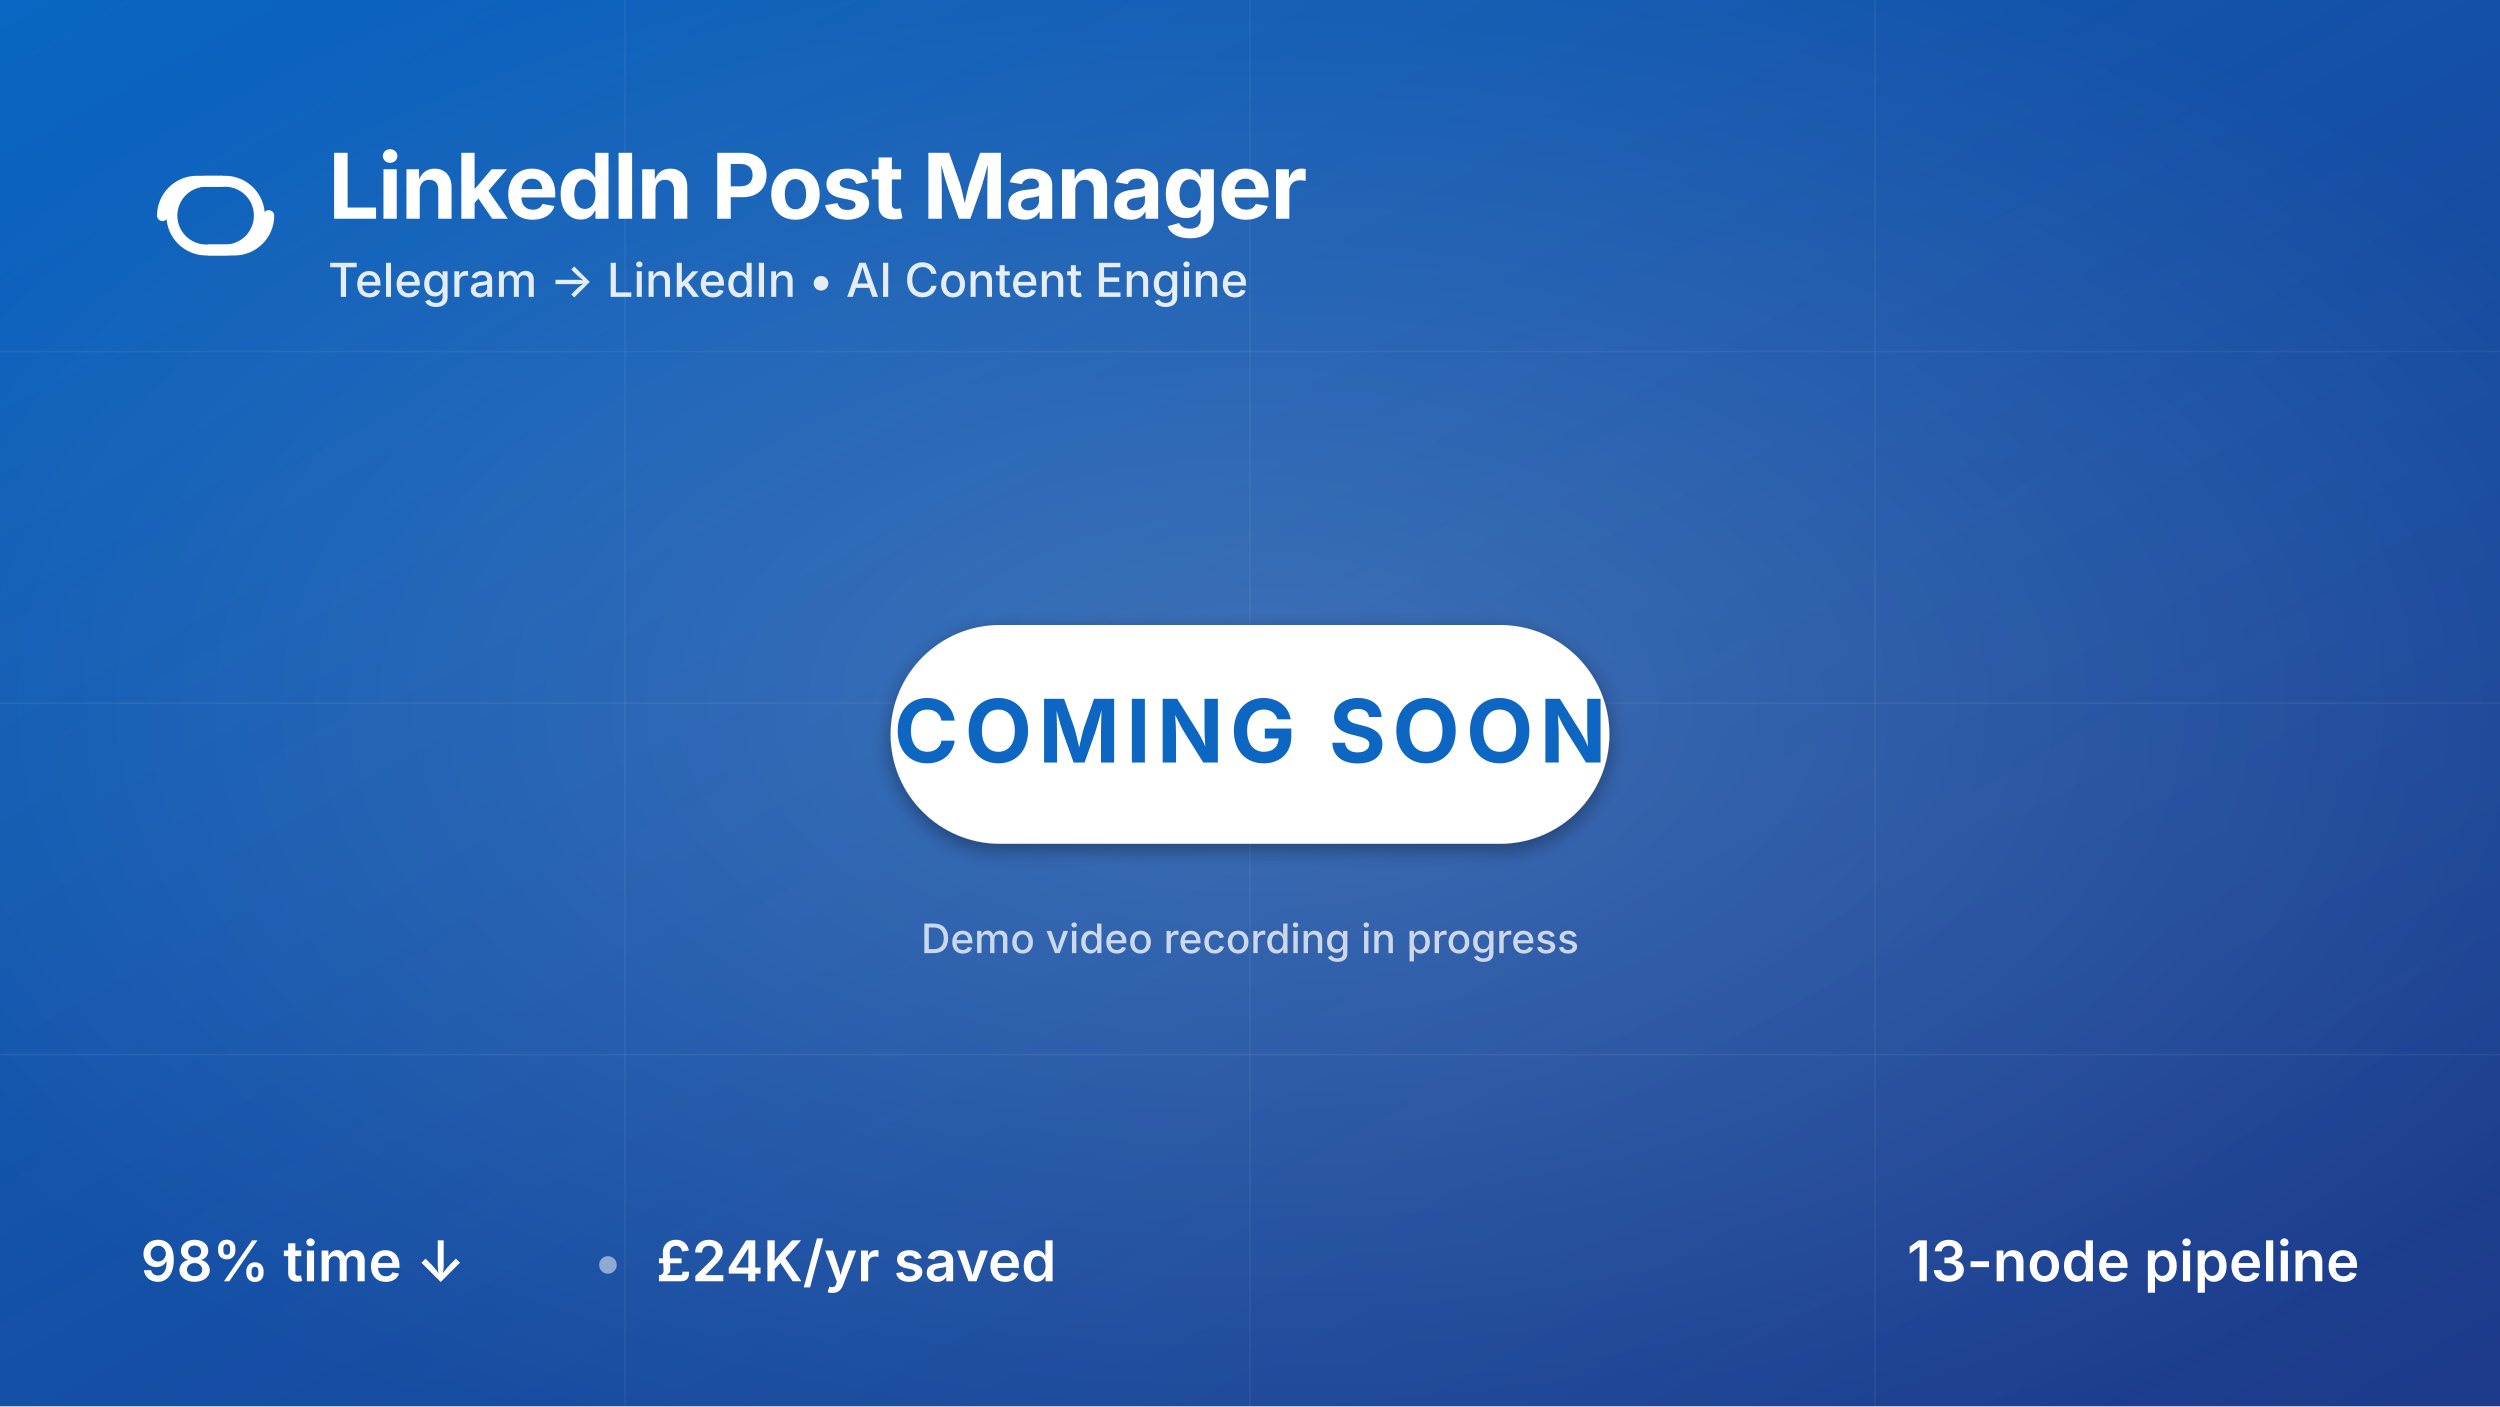
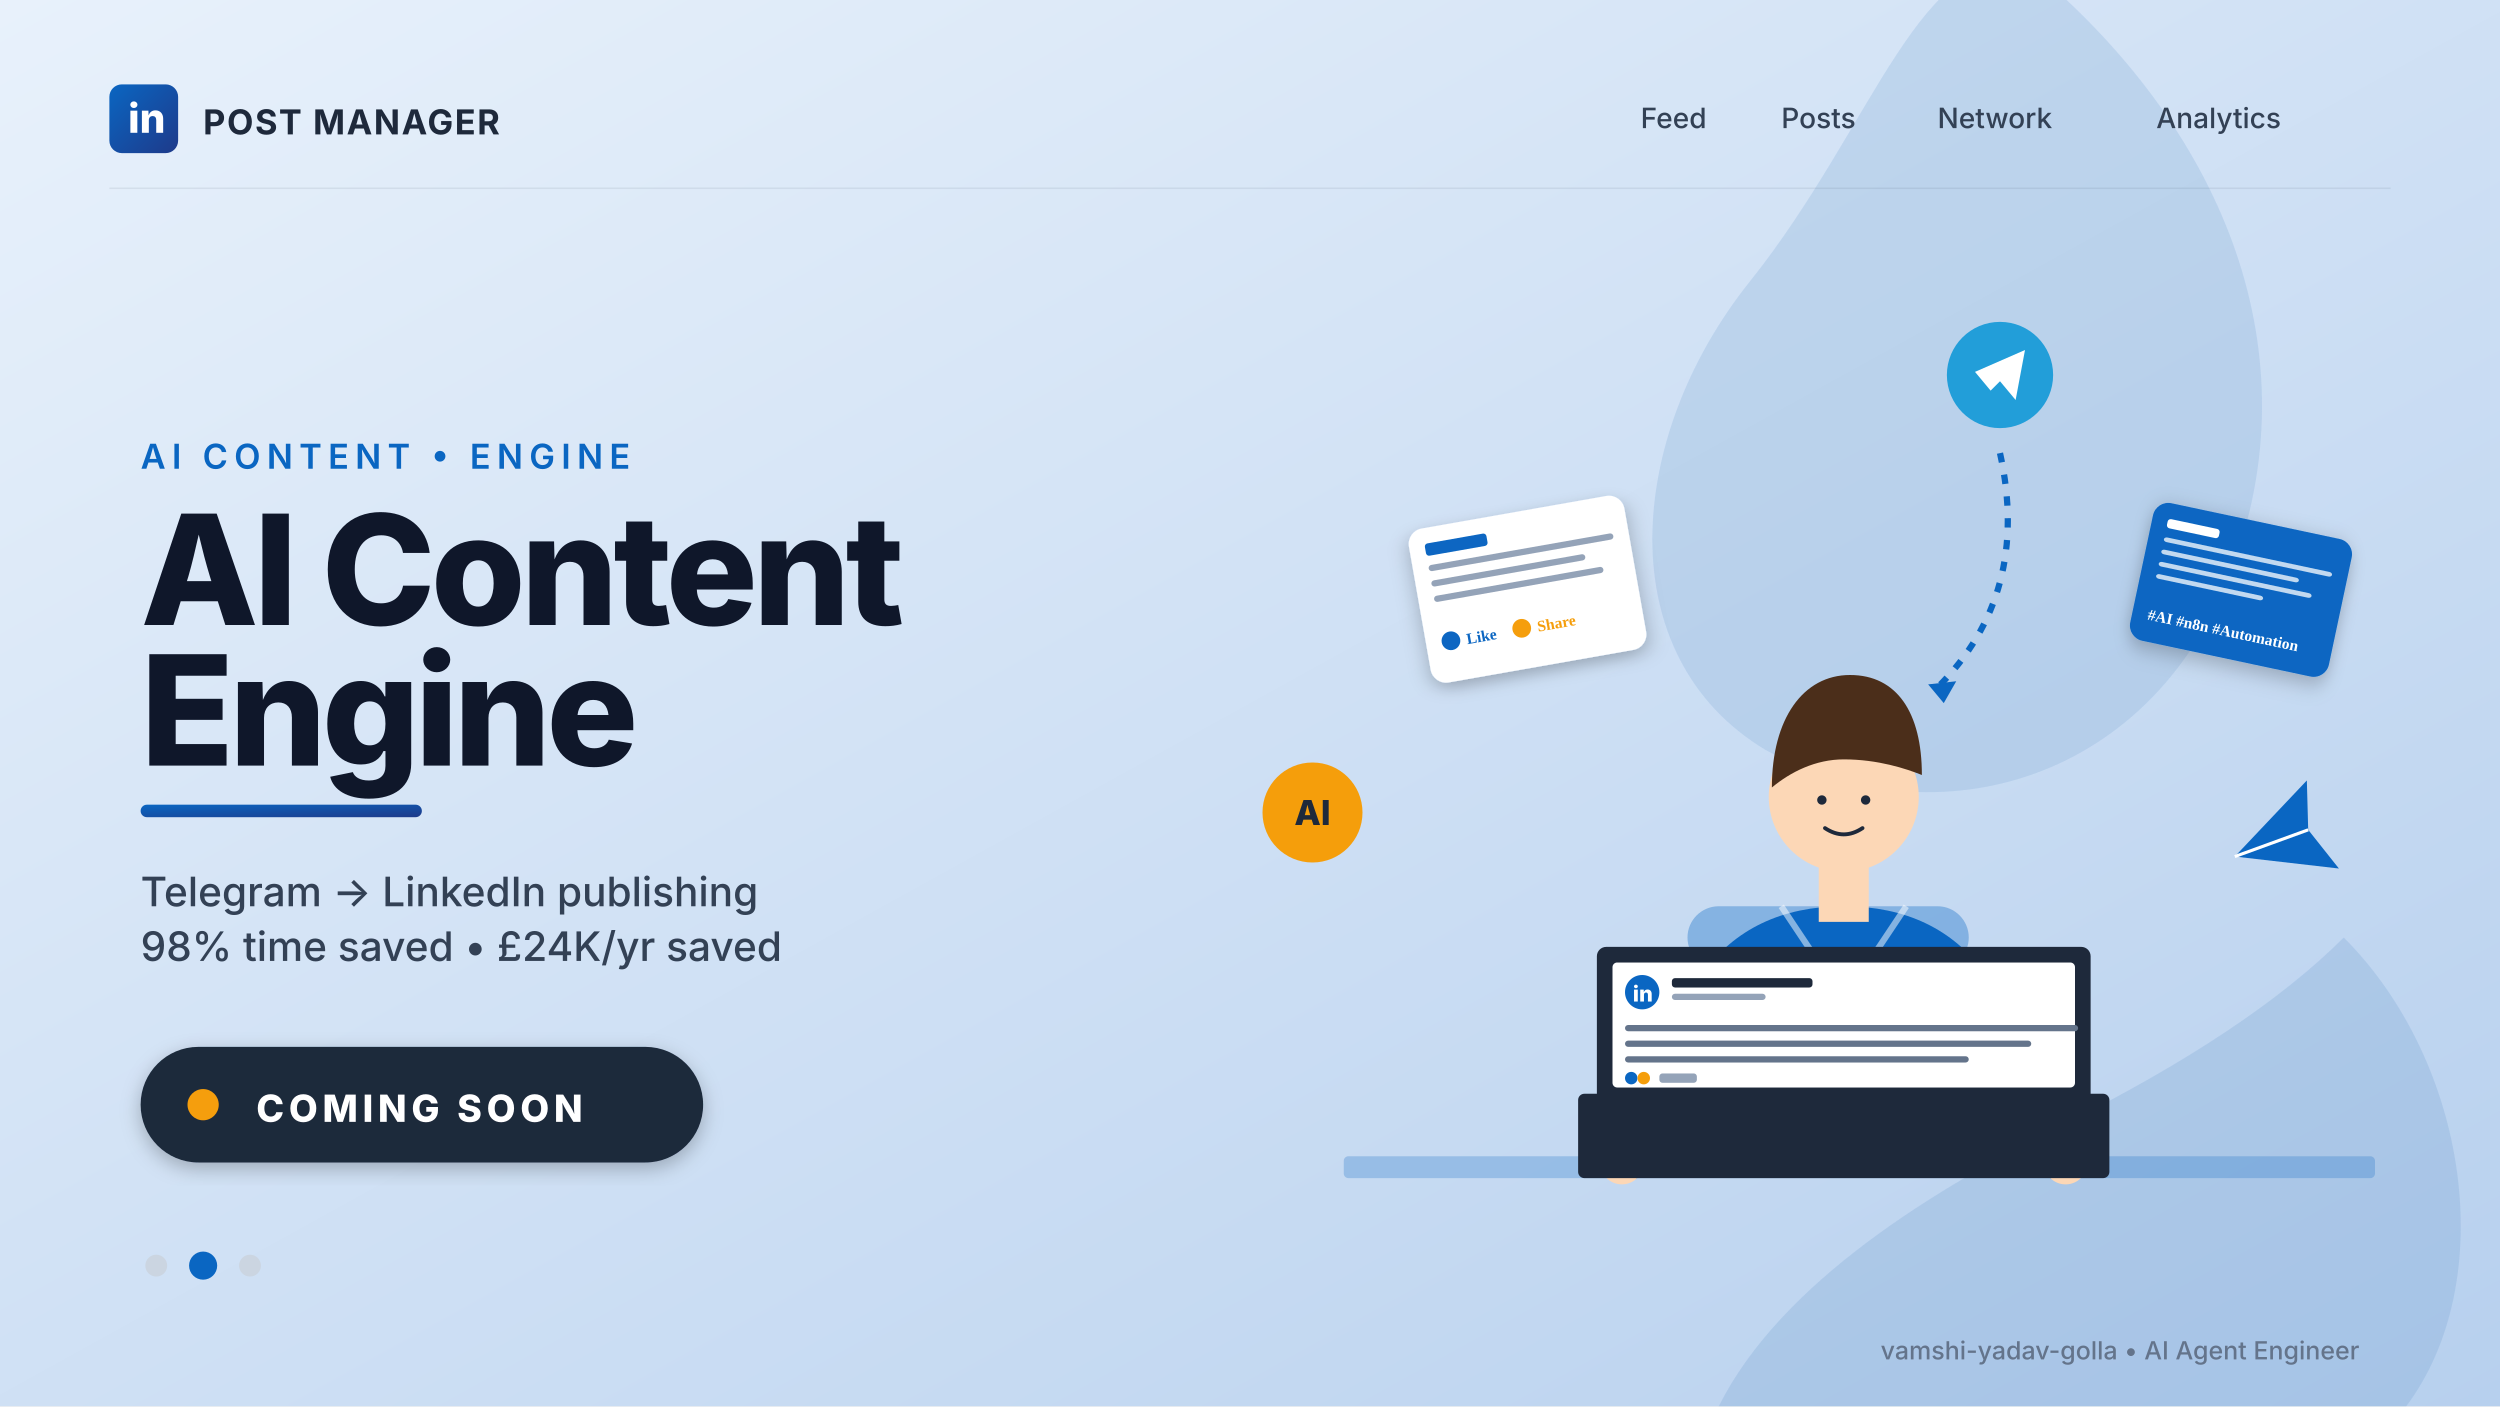
<svg xmlns="http://www.w3.org/2000/svg" viewBox="0 0 1600 900" role="img" aria-label="LinkedIn Post Manager AI Content Engine demo thumbnail - coming soon">
  <defs>
    <linearGradient id="liBg" x1="0" y1="0" x2="1" y2="1">
+       <stop offset="0" stop-color="#E8F1FB" />
+       <stop offset="1" stop-color="#B7D0EE" />
+     </linearGradient>
+     <linearGradient id="liBtn" x1="0" y1="0" x2="1" y2="0">
+       <stop offset="0" stop-color="#0A66C2" />
+       <stop offset="1" stop-color="#1E88E5" />
+     </linearGradient>
+     <linearGradient id="liAccent" x1="0" y1="0" x2="1" y2="1">
      <stop offset="0" stop-color="#0A66C2" />
      <stop offset="1" stop-color="#1E3A8A" />
    </linearGradient>
-     <radialGradient id="liGlow" cx="0.5" cy="0.5" r="0.6">
-       <stop offset="0" stop-color="#ffffff" stop-opacity="0.18" />
-       <stop offset="1" stop-color="#ffffff" stop-opacity="0" />
-     </radialGradient>
    <filter id="liShadow" x="-20%" y="-20%" width="140%" height="140%">
      <feGaussianBlur in="SourceAlpha" stdDeviation="6" />
-       <feOffset dx="0" dy="4" result="offsetblur" />
+       <feOffset dx="0" dy="4" result="o" />
      <feComponentTransfer>
-         <feFuncA type="linear" slope="0.35" />
+         <feFuncA type="linear" slope="0.25" />
      </feComponentTransfer>
      <feMerge>
        <feMergeNode />
        <feMergeNode in="SourceGraphic" />
      </feMerge>
    </filter>
  </defs>
  <rect width="1600" height="900" fill="url(#liBg)" />
-   <rect width="1600" height="900" fill="url(#liGlow)" />
-   <g stroke="#ffffff" stroke-opacity="0.06" stroke-width="1">
-     <path d="M0 225 H1600 M0 450 H1600 M0 675 H1600" />
-     <path d="M400 0 V900 M800 0 V900 M1200 0 V900" />
+   <g opacity="0.7">
+     <path d="M1300 -20 C 1420 80 1480 220 1430 360 C 1380 500 1240 540 1130 480 C 1030 420 1040 280 1120 180 C 1200 80 1230 -40 1300 -20 Z" fill="#8EB3DC" opacity="0.45" />
+     <path d="M1500 600 C 1580 680 1600 820 1540 900 L 1100 900 C 1140 820 1240 760 1320 720 C 1400 680 1460 640 1500 600 Z" fill="#7AA4D3" opacity="0.4" />
  </g>
-   <g transform="translate(90 90)" fill="none" stroke="#ffffff" stroke-width="7" stroke-linecap="round" stroke-linejoin="round">
-     <path d="M14 48 a22 22 0 0 1 22 -22 h18 a22 22 0 0 1 0 44 h-10" />
-     <path d="M82 48 a22 22 0 0 1 -22 22 h-18 a22 22 0 0 1 0 -44 h10" />
+   <g font-family="Inter, Segoe UI, system-ui, sans-serif">
+     <rect x="70" y="54" width="44" height="44" rx="8" fill="url(#liAccent)" />
+     <text x="82" y="85" font-size="26" font-weight="800" fill="#ffffff" font-family="'Arial Black', Impact, Inter, sans-serif">in</text>
+     <text x="130" y="86" font-size="22" font-weight="700" fill="#1E293B" letter-spacing="1">POST MANAGER</text>
+     <g font-size="18" font-weight="500" fill="#334155">
+       <text x="1050" y="82">Feed</text>
+       <text x="1140" y="82">Posts</text>
+       <text x="1240" y="82">Network</text>
+       <text x="1380" y="82">Analytics</text>
+     </g>
+     <rect x="70" y="120" width="1460" height="1" fill="#1E293B" opacity="0.08" />
  </g>
-   <g font-family="Inter, Segoe UI, system-ui, sans-serif" fill="#ffffff">
-     <text x="210" y="140" font-size="58" font-weight="700" letter-spacing="-1">LinkedIn Post Manager</text>
-     <text x="210" y="190" font-size="30" font-weight="500" fill-opacity="0.88">Telegram → LinkedIn • AI Content Engine</text>
+   <g font-family="Inter, Segoe UI, system-ui, sans-serif">
+     <text x="90" y="300" font-size="22" font-weight="600" fill="#0A66C2" letter-spacing="4">AI CONTENT • ENGINE</text>
+     <text x="90" y="400" font-size="98" font-weight="800" fill="#0F172A" letter-spacing="-3">AI Content</text>
+     <text x="90" y="490" font-size="98" font-weight="800" fill="#0F172A" letter-spacing="-3">Engine</text>
+     <rect x="90" y="515" width="180" height="8" rx="4" fill="url(#liAccent)" />
+     <text x="90" y="580" font-size="26" font-weight="500" fill="#334155">Telegram → LinkedIn publishing</text>
+     <text x="90" y="615" font-size="26" font-weight="500" fill="#334155">98% time saved • £24K/yr saved</text>
+     <g transform="translate(90 670)" filter="url(#liShadow)">
+       <rect x="0" y="0" width="360" height="74" rx="37" fill="#1E293B" />
+       <circle cx="40" cy="37" r="10" fill="#F59E0B">
+         <animate attributeName="opacity" values="1;0.4;1" dur="2s" repeatCount="indefinite" />
+       </circle>
+       <text x="74" y="48" font-size="24" font-weight="800" fill="#ffffff" letter-spacing="3">COMING SOON</text>
+     </g>
+     <g transform="translate(90 800)">
+       <circle cx="10" cy="10" r="7" fill="#CBD5E1" />
+       <circle cx="40" cy="10" r="9" fill="#0A66C2" />
+       <circle cx="70" cy="10" r="7" fill="#CBD5E1" />
+     </g>
  </g>
-   <g transform="translate(800 470)" filter="url(#liShadow)">
-     <rect x="-230" y="-70" width="460" height="140" rx="70" fill="#ffffff" />
-     <text x="0" y="18" font-family="Inter, Segoe UI, system-ui, sans-serif" font-size="56" font-weight="700" fill="#0A66C2" text-anchor="middle" letter-spacing="4">COMING SOON</text>
+   <g transform="translate(860 200)">
+     <rect x="0" y="540" width="660" height="14" rx="3" fill="#0A66C2" opacity="0.25" />
+     <rect x="220" y="380" width="180" height="40" rx="20" fill="#0A66C2" opacity="0.35" />
+     <path d="M200 540 C 200 440 240 380 320 380 C 400 380 440 440 440 540 Z" fill="#0A66C2" />
+     <path d="M280 380 L320 440 L360 380" stroke="#ffffff" stroke-width="4" fill="none" opacity="0.5" />
+     <rect x="304" y="340" width="32" height="50" fill="#FCD7B6" />
+     <circle cx="320" cy="310" r="48" fill="#FCD7B6" />
+     <path d="M274 304 C 274 260 294 232 324 232 C 354 232 370 256 370 296 C 360 292 342 286 320 286 C 302 286 286 294 274 304 Z" fill="#4B2E1A" />
+     <circle cx="306" cy="312" r="3" fill="#1E293B" />
+     <circle cx="334" cy="312" r="3" fill="#1E293B" />
+     <path d="M308 330 Q 320 338 332 330" stroke="#1E293B" stroke-width="2.5" fill="none" stroke-linecap="round" />
+     <path d="M220 480 L 180 540" stroke="#0A66C2" stroke-width="32" stroke-linecap="round" />
+     <path d="M420 480 L 460 540" stroke="#0A66C2" stroke-width="32" stroke-linecap="round" />
+     <circle cx="178" cy="544" r="14" fill="#FCD7B6" />
+     <circle cx="462" cy="544" r="14" fill="#FCD7B6" />
+     <rect x="150" y="500" width="340" height="54" rx="4" fill="#1E293B" />
+     <rect x="162" y="406" width="316" height="100" rx="6" fill="#1E293B" />
+     <rect x="172" y="416" width="296" height="80" rx="3" fill="#ffffff" />
+     <rect x="180" y="424" width="22" height="22" rx="11" fill="#0A66C2" />
+     <text x="185" y="441" font-family="'Arial Black', Impact, Inter, sans-serif" font-size="14" font-weight="800" fill="#ffffff">in</text>
+     <rect x="210" y="426" width="90" height="6" rx="2" fill="#1E293B" />
+     <rect x="210" y="436" width="60" height="4" rx="2" fill="#94A3B8" />
+     <rect x="180" y="456" width="290" height="4" rx="2" fill="#64748B" />
+     <rect x="180" y="466" width="260" height="4" rx="2" fill="#64748B" />
+     <rect x="180" y="476" width="220" height="4" rx="2" fill="#64748B" />
+     <g transform="translate(180 486)">
+       <circle cx="4" cy="4" r="4" fill="#0A66C2" />
+       <circle cx="12" cy="4" r="4" fill="#F59E0B" />
+       <rect x="22" y="1" width="24" height="6" rx="2" fill="#94A3B8" />
+     </g>
+     <g transform="translate(40 140) rotate(-10)" filter="url(#liShadow)">
+       <rect x="0" y="0" width="140" height="100" rx="10" fill="#ffffff" />
+       <rect x="10" y="10" width="40" height="8" rx="2" fill="#0A66C2" />
+       <rect x="10" y="24" width="120" height="4" rx="2" fill="#94A3B8" />
+       <rect x="10" y="34" width="100" height="4" rx="2" fill="#94A3B8" />
+       <rect x="10" y="44" width="110" height="4" rx="2" fill="#94A3B8" />
+       <g transform="translate(10 68)">
+         <circle cx="6" cy="6" r="6" fill="#0A66C2" />
+         <text x="16" y="10" font-size="10" font-weight="600" fill="#0A66C2">Like</text>
+         <circle cx="52" cy="6" r="6" fill="#F59E0B" />
+         <text x="62" y="10" font-size="10" font-weight="600" fill="#F59E0B">Share</text>
+       </g>
+     </g>
+     <g transform="translate(520 120) rotate(12)" filter="url(#liShadow)">
+       <rect x="0" y="0" width="130" height="90" rx="10" fill="#0A66C2" />
+       <rect x="10" y="10" width="34" height="6" rx="2" fill="#ffffff" />
+       <rect x="10" y="22" width="110" height="3" rx="2" fill="#ffffff" opacity="0.75" />
+       <rect x="10" y="30" width="90" height="3" rx="2" fill="#ffffff" opacity="0.75" />
+       <rect x="10" y="38" width="100" height="3" rx="2" fill="#ffffff" opacity="0.75" />
+       <rect x="10" y="46" width="70" height="3" rx="2" fill="#ffffff" opacity="0.75" />
+       <text x="10" y="76" font-size="10" font-weight="700" fill="#ffffff">#AI #n8n #Automation</text>
+     </g>
+     <g transform="translate(560 320) rotate(-20)">
+       <path d="M0 30 L60 0 L50 30 L60 60 Z" fill="#0A66C2" />
+       <path d="M50 30 L0 30" stroke="#ffffff" stroke-width="2" />
+     </g>
+     <g transform="translate(-20 320)">
+       <circle r="32" fill="#F59E0B" />
+       <text y="8" text-anchor="middle" font-family="Inter, Segoe UI, system-ui, sans-serif" font-size="22" font-weight="800" fill="#1E293B">AI</text>
+     </g>
+     <g transform="translate(420 40)">
+       <circle r="34" fill="#229ED9" />
+       <path d="M-16 -2 L 16 -16 L 10 16 L 0 4 L -6 10 Z" fill="#ffffff" />
+     </g>
+     <path d="M420 90 Q 440 180 380 240" stroke="#0A66C2" stroke-width="4" stroke-dasharray="6 8" fill="none" />
+     <polygon points="374,238 392,236 384,250" fill="#0A66C2" />
  </g>
-   <g font-family="Inter, Segoe UI, system-ui, sans-serif" fill="#ffffff">
-     <text x="800" y="610" font-size="26" font-weight="500" fill-opacity="0.75" text-anchor="middle">Demo video recording in progress</text>
-   </g>
-   <g font-family="Inter, Segoe UI, system-ui, sans-serif" fill="#ffffff">
-     <text x="90" y="820" font-size="36" font-weight="600">98% time ↓</text>
-     <text x="380" y="820" font-size="36" font-weight="600" fill-opacity="0.5">•</text>
-     <text x="420" y="820" font-size="36" font-weight="600">£24K/yr saved</text>
-     <text x="1510" y="820" font-size="36" font-weight="600" text-anchor="end">13-node pipeline</text>
-   </g>
+   <text x="1510" y="870" text-anchor="end" font-family="Inter, Segoe UI, system-ui, sans-serif" font-size="16" font-weight="500" fill="#64748B">vamshi-yadav-golla • AI Agent Engineer</text>
</svg>
